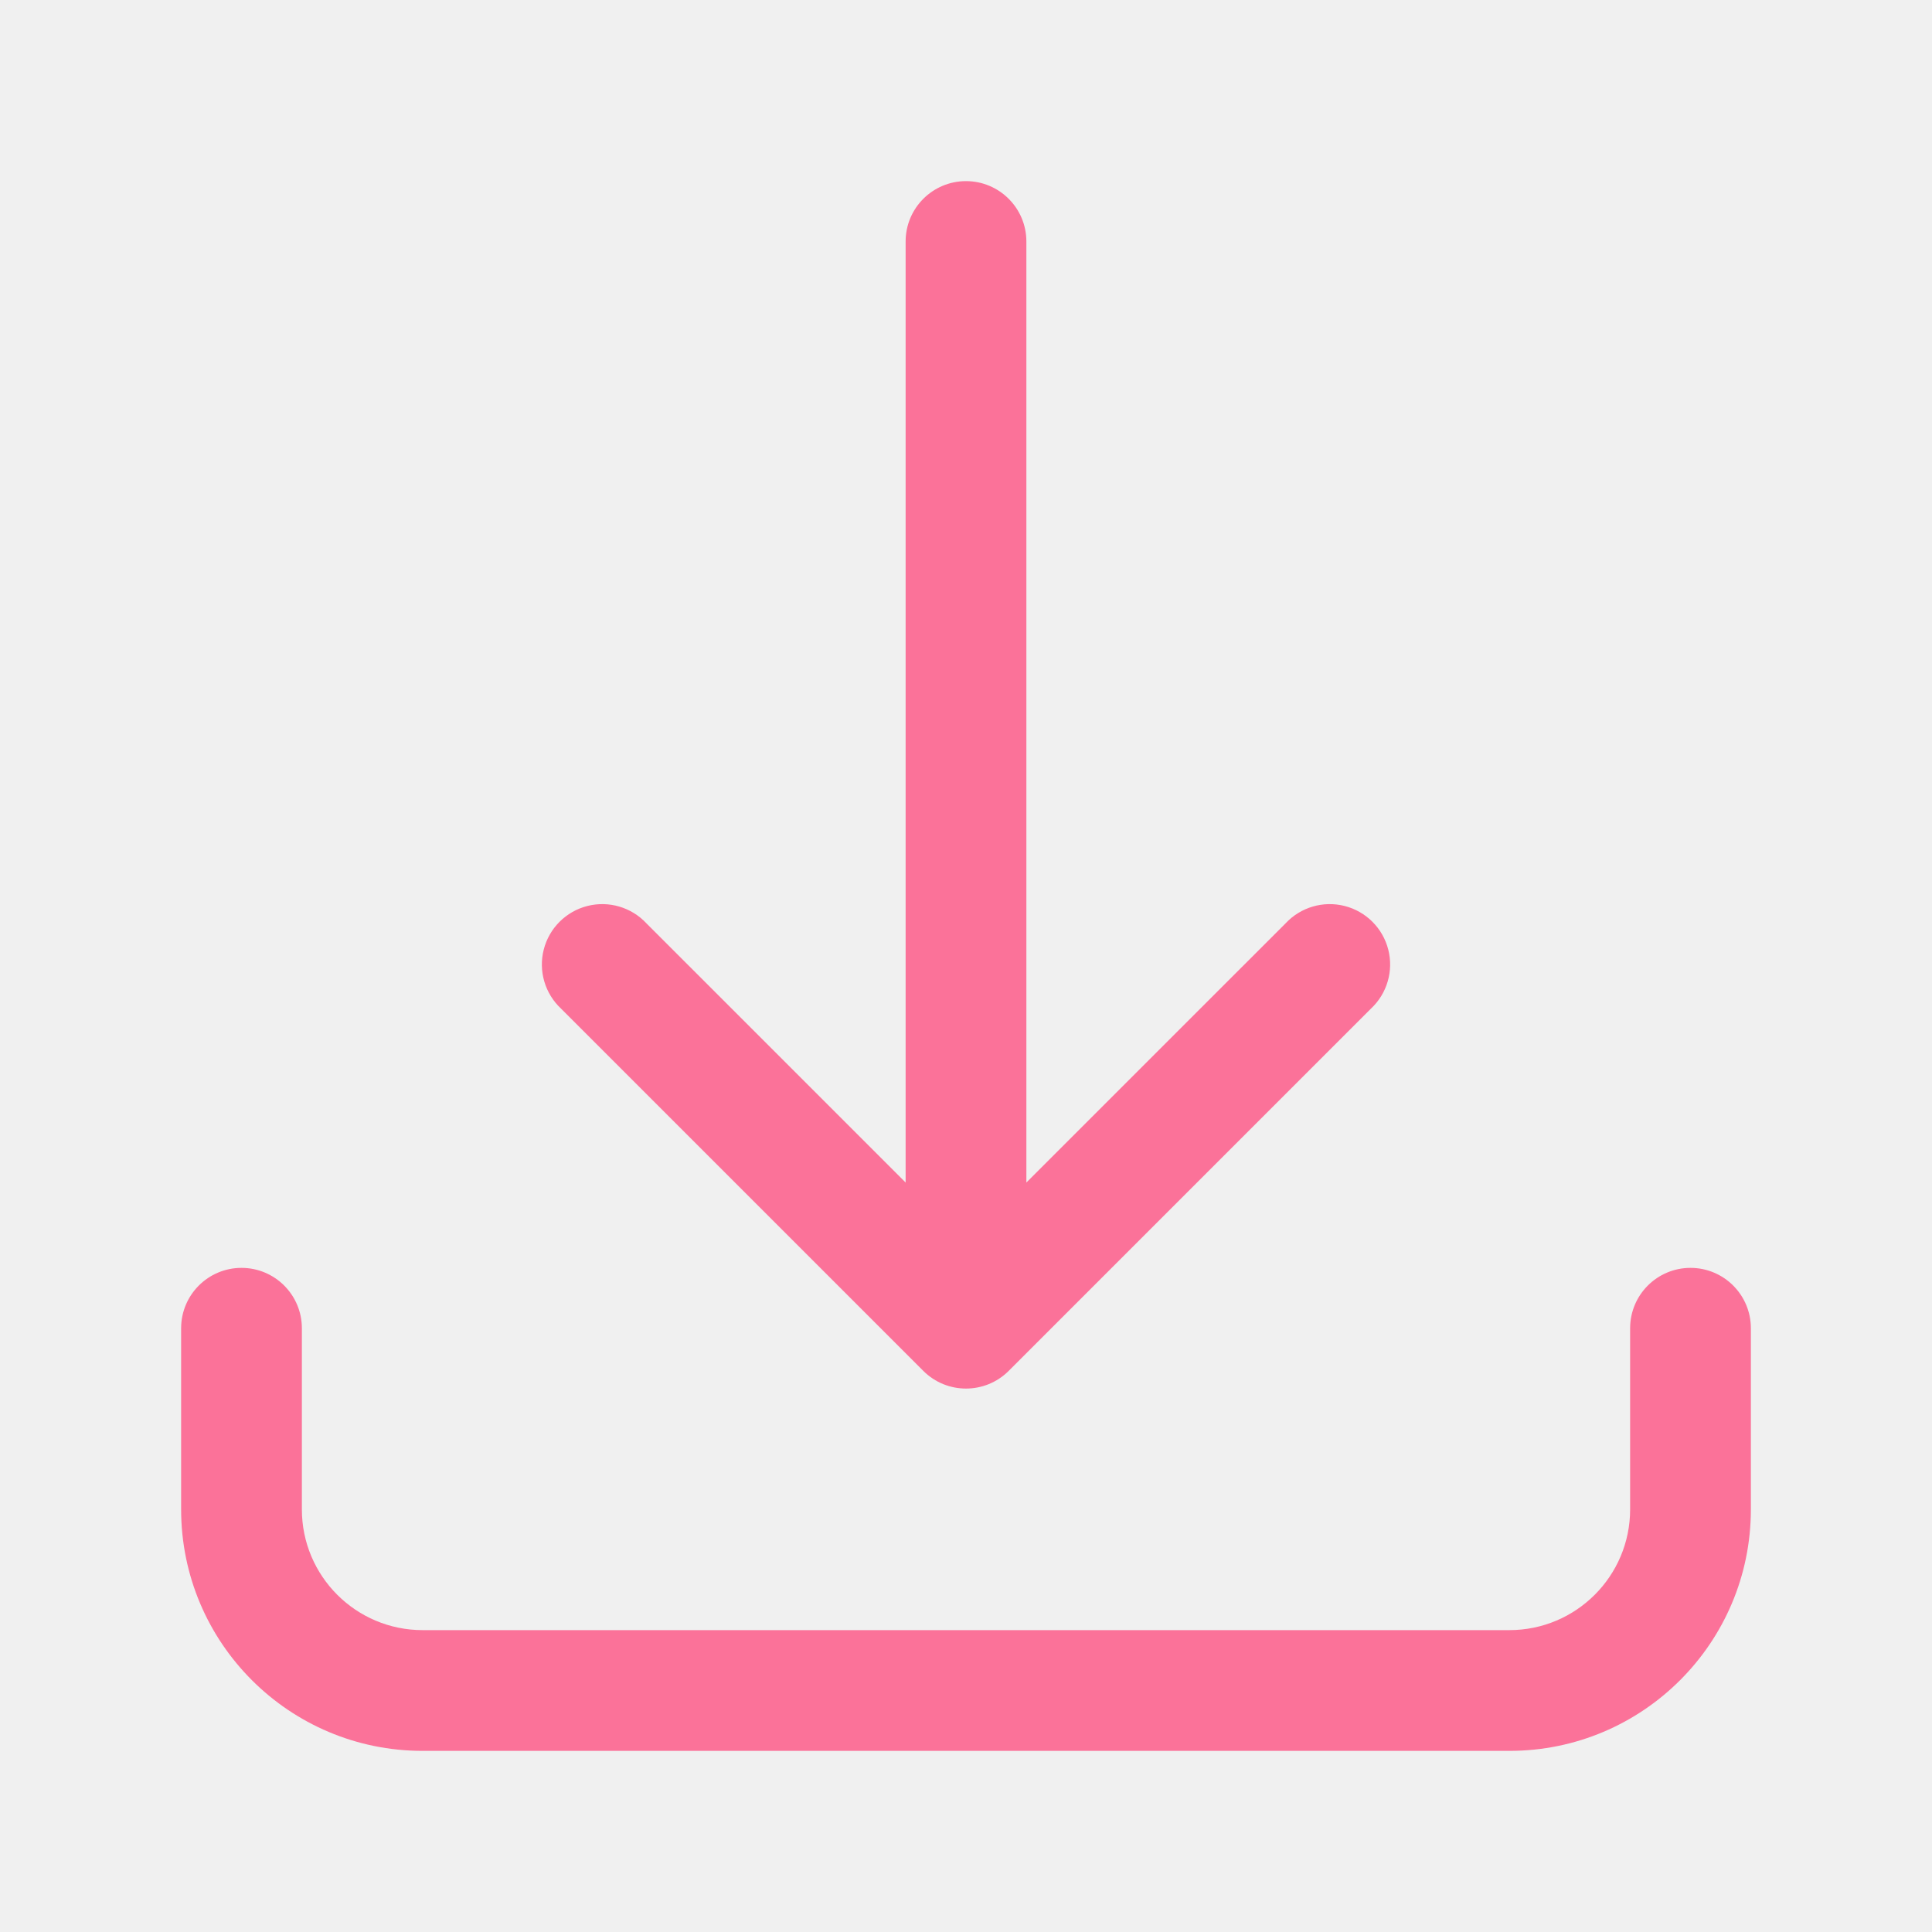
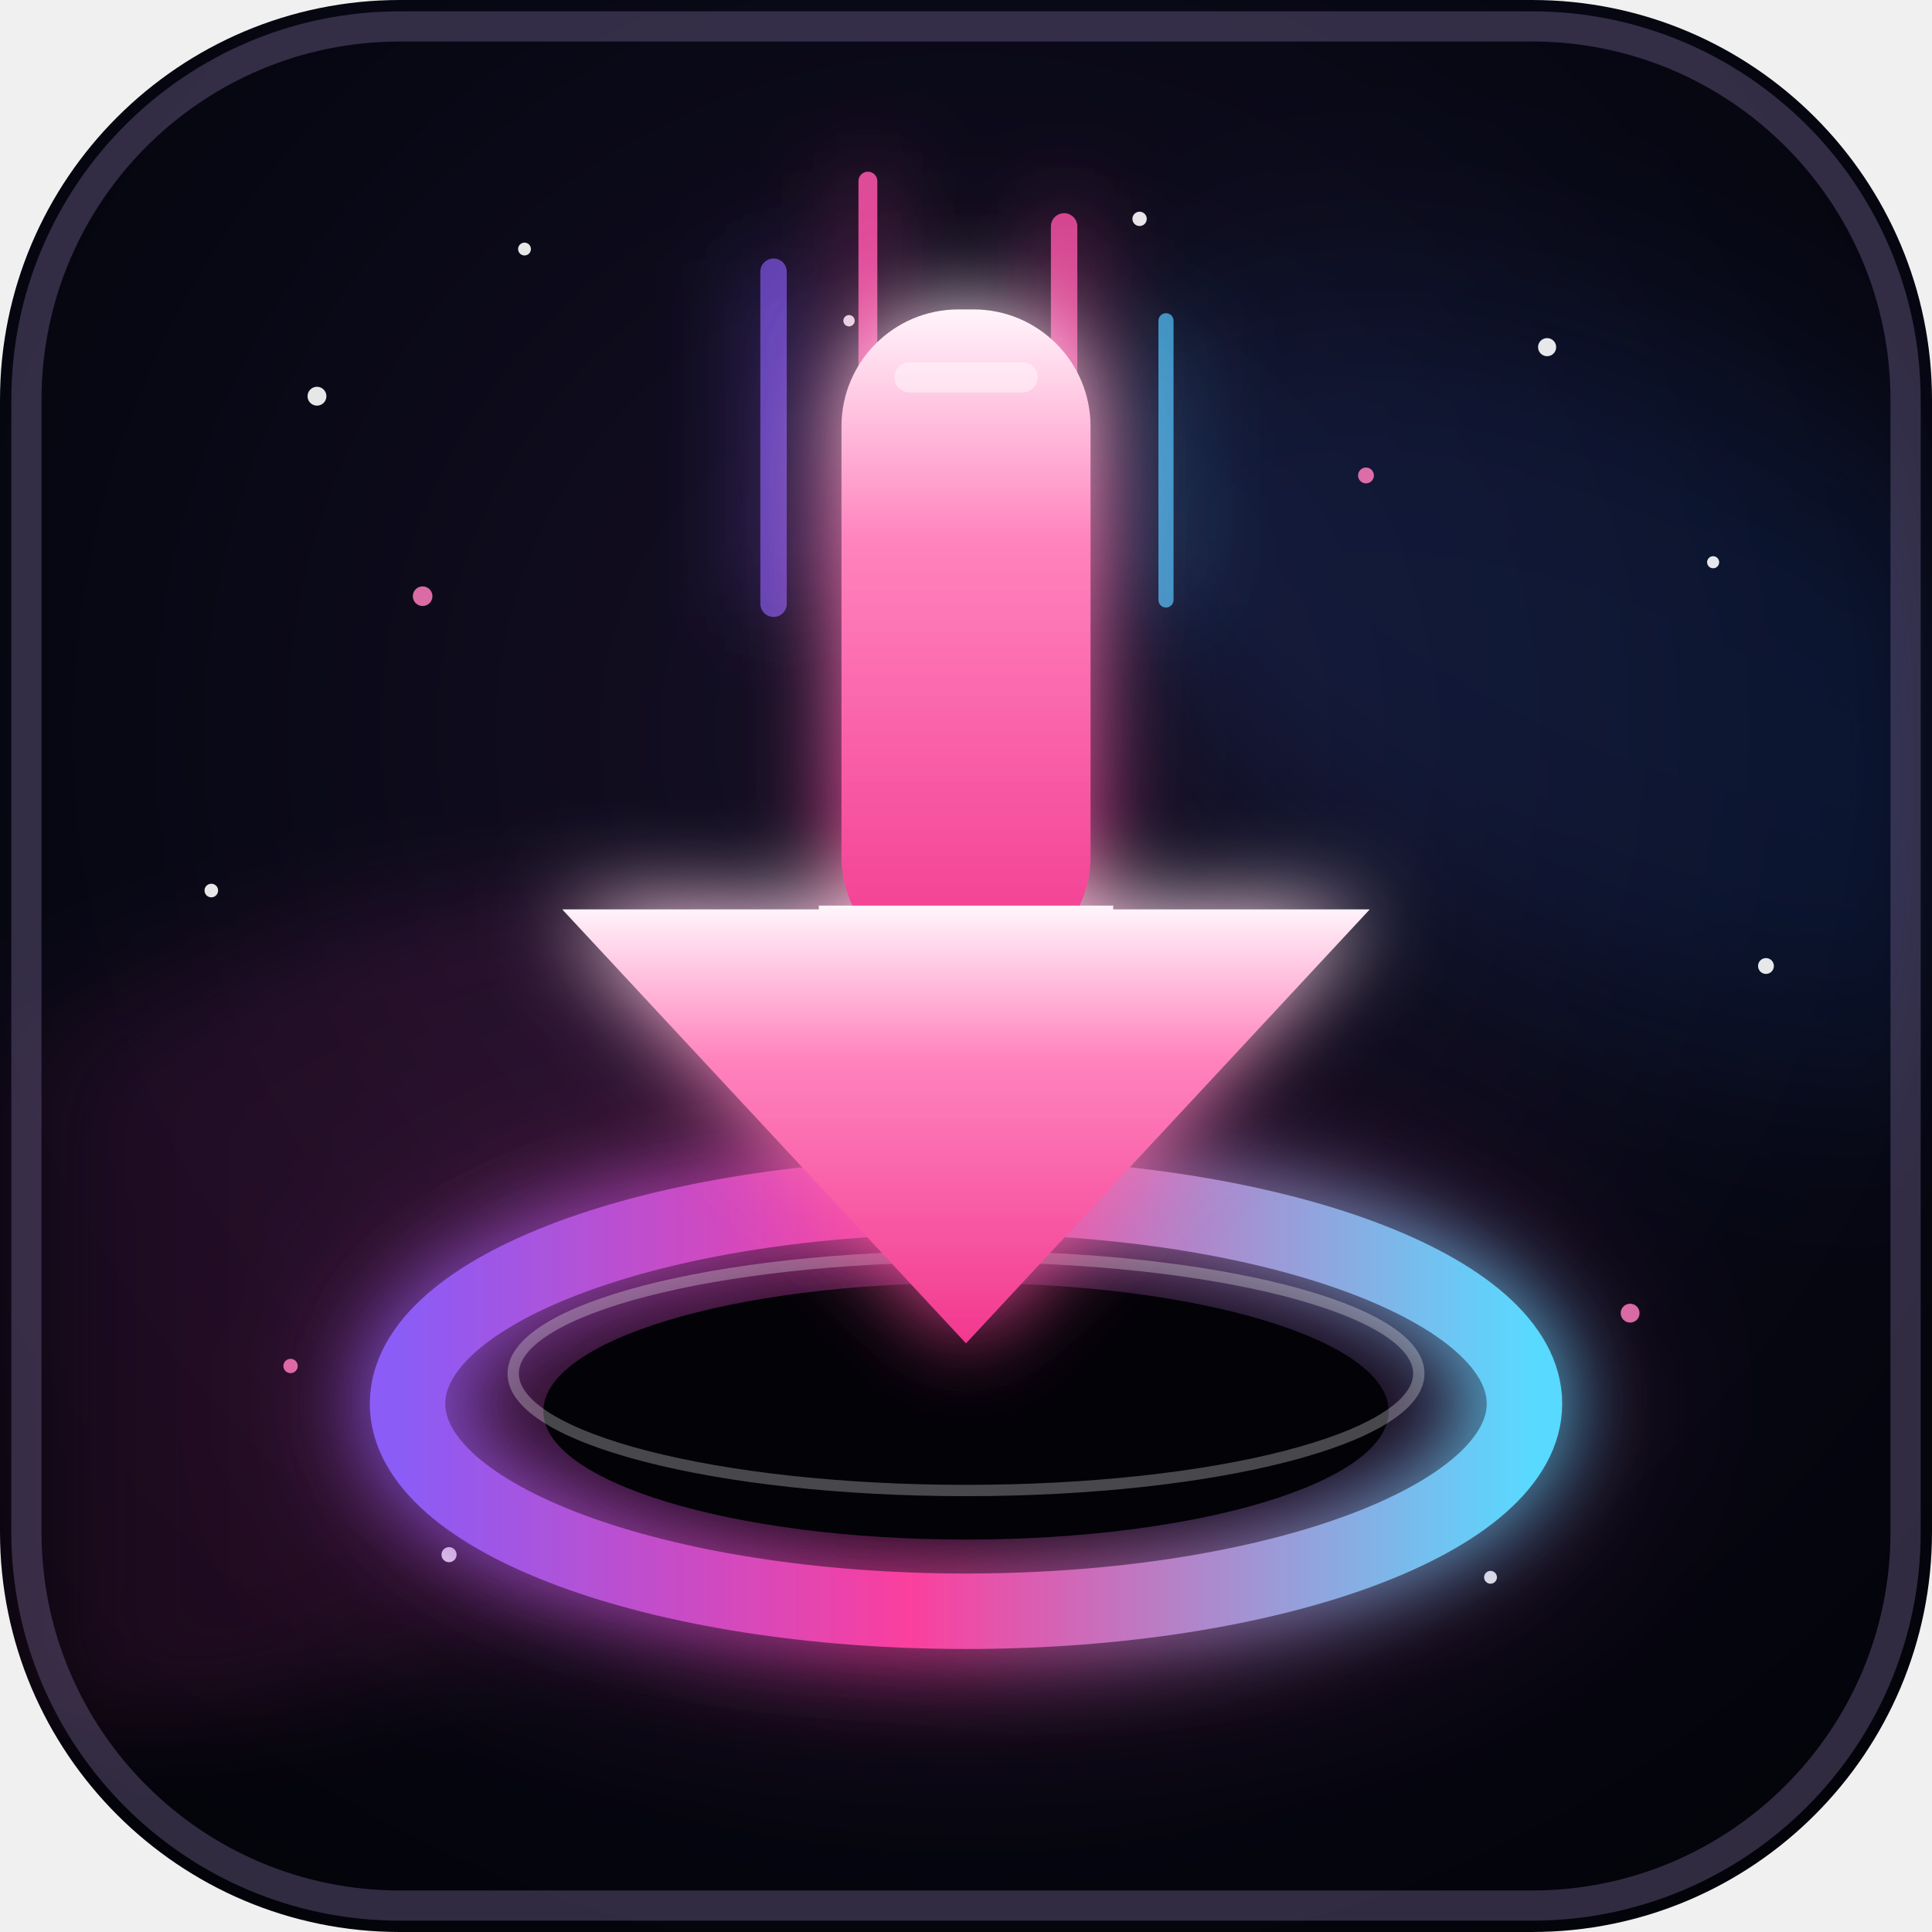
- <svg xmlns="http://www.w3.org/2000/svg" viewBox="0 0 24 24" fill="#fb7299" width="32" height="32">
-   <path fill-rule="evenodd" d="M12 2.25a.75.75 0 0 1 .75.75v11.69l3.22-3.22a.75.75 0 1 1 1.06 1.06l-4.5 4.5a.75.75 0 0 1-1.06 0l-4.5-4.5a.75.75 0 1 1 1.06-1.06l3.22 3.22V3a.75.75 0 0 1 .75-.75Zm-9 13.5a.75.75 0 0 1 .75.75v2.25a1.5 1.5 0 0 0 1.5 1.5h13.5a1.5 1.5 0 0 0 1.5-1.5V16.5a.75.75 0 0 1 1.5 0v2.25a3 3 0 0 1-3 3H5.25a3 3 0 0 1-3-3V16.5a.75.75 0 0 1 .75-.75Z" clip-rule="evenodd" />
+ <svg xmlns="http://www.w3.org/2000/svg" viewBox="0 0 512 512" role="img" aria-label="VoidFetch favicon">
+   <defs>
+     <radialGradient id="bg" cx="50%" cy="38%" r="78%">
+       <stop offset="0" stop-color="#171026" />
+       <stop offset="0.55" stop-color="#080815" />
+       <stop offset="1" stop-color="#020207" />
+     </radialGradient>
+     <linearGradient id="arrow" x1="0" y1="0" x2="0" y2="1">
+       <stop offset="0" stop-color="#fff5fb" />
+       <stop offset="0.35" stop-color="#ff83bd" />
+       <stop offset="1" stop-color="#f2388f" />
+     </linearGradient>
+     <linearGradient id="portal" x1="0" y1="0" x2="1" y2="0">
+       <stop offset="0" stop-color="#8b5cf6" />
+       <stop offset="0.45" stop-color="#fb3f9e" />
+       <stop offset="1" stop-color="#59d9ff" />
+     </linearGradient>
+     <filter id="glow" x="-80%" y="-80%" width="260%" height="260%">
+       <feGaussianBlur stdDeviation="12" result="blur" />
+       <feMerge>
+         <feMergeNode in="blur" />
+         <feMergeNode in="SourceGraphic" />
+       </feMerge>
+     </filter>
+     <filter id="softGlow" x="-80%" y="-80%" width="260%" height="260%">
+       <feGaussianBlur stdDeviation="22" />
+     </filter>
+     <clipPath id="round">
+       <rect width="512" height="512" rx="106" />
+     </clipPath>
+   </defs>
+   <g clip-path="url(#round)">
+     <rect width="512" height="512" fill="url(#bg)" />
+     <ellipse cx="90" cy="345" rx="170" ry="95" fill="#e439a6" opacity="0.12" filter="url(#softGlow)" transform="rotate(-25 90 345)" />
+     <ellipse cx="430" cy="180" rx="150" ry="80" fill="#297cff" opacity="0.12" filter="url(#softGlow)" transform="rotate(28 430 180)" />
+     <g fill="#fff" opacity="0.9">
+       <circle cx="84" cy="105" r="2.5" />
+       <circle cx="139" cy="66" r="1.7" />
+       <circle cx="410" cy="92" r="2.4" />
+       <circle cx="454" cy="149" r="1.6" />
+       <circle cx="56" cy="236" r="1.8" />
+       <circle cx="468" cy="256" r="2.1" />
+       <circle cx="119" cy="412" r="2" />
+       <circle cx="395" cy="418" r="1.7" />
+       <circle cx="225" cy="85" r="1.5" />
+       <circle cx="302" cy="58" r="1.9" />
+     </g>
+     <g fill="#ff7bbc" opacity="0.85">
+       <circle cx="112" cy="158" r="2.6" />
+       <circle cx="362" cy="126" r="2.1" />
+       <circle cx="432" cy="348" r="2.5" />
+       <circle cx="77" cy="362" r="1.9" />
+     </g>
+     <ellipse cx="256" cy="372" rx="152" ry="58" fill="none" stroke="#ff3ca4" stroke-width="28" opacity="0.22" filter="url(#softGlow)" />
+     <ellipse cx="256" cy="372" rx="148" ry="55" fill="none" stroke="url(#portal)" stroke-width="20" filter="url(#glow)" />
+     <ellipse cx="256" cy="374" rx="112" ry="34" fill="#020207" />
+     <ellipse cx="256" cy="364" rx="120" ry="31" fill="none" stroke="#fff" stroke-width="3" opacity="0.28" />
+     <g stroke-linecap="round" filter="url(#glow)">
+       <path d="M205 72v88" stroke="#8b5cf6" stroke-width="7" opacity="0.65" />
+       <path d="M230 48v108" stroke="#ff55aa" stroke-width="5" opacity="0.85" />
+       <path d="M282 60v94" stroke="#ff55aa" stroke-width="7" opacity="0.8" />
+       <path d="M309 85v74" stroke="#52c7ff" stroke-width="4" opacity="0.7" />
+     </g>
+     <g filter="url(#glow)">
+       <rect x="223" y="82" width="66" height="176" rx="31" fill="url(#arrow)" />
+       <path d="M149 241h68v-1h78v1h68L256 356Z" fill="url(#arrow)" />
+     </g>
+     <path d="M241 100h30" stroke="#fff" stroke-width="8" stroke-linecap="round" opacity="0.42" />
+     <rect x="7" y="7" width="498" height="498" rx="99" fill="none" stroke="#6a5c84" stroke-opacity="0.45" stroke-width="8" />
+   </g>
</svg>
